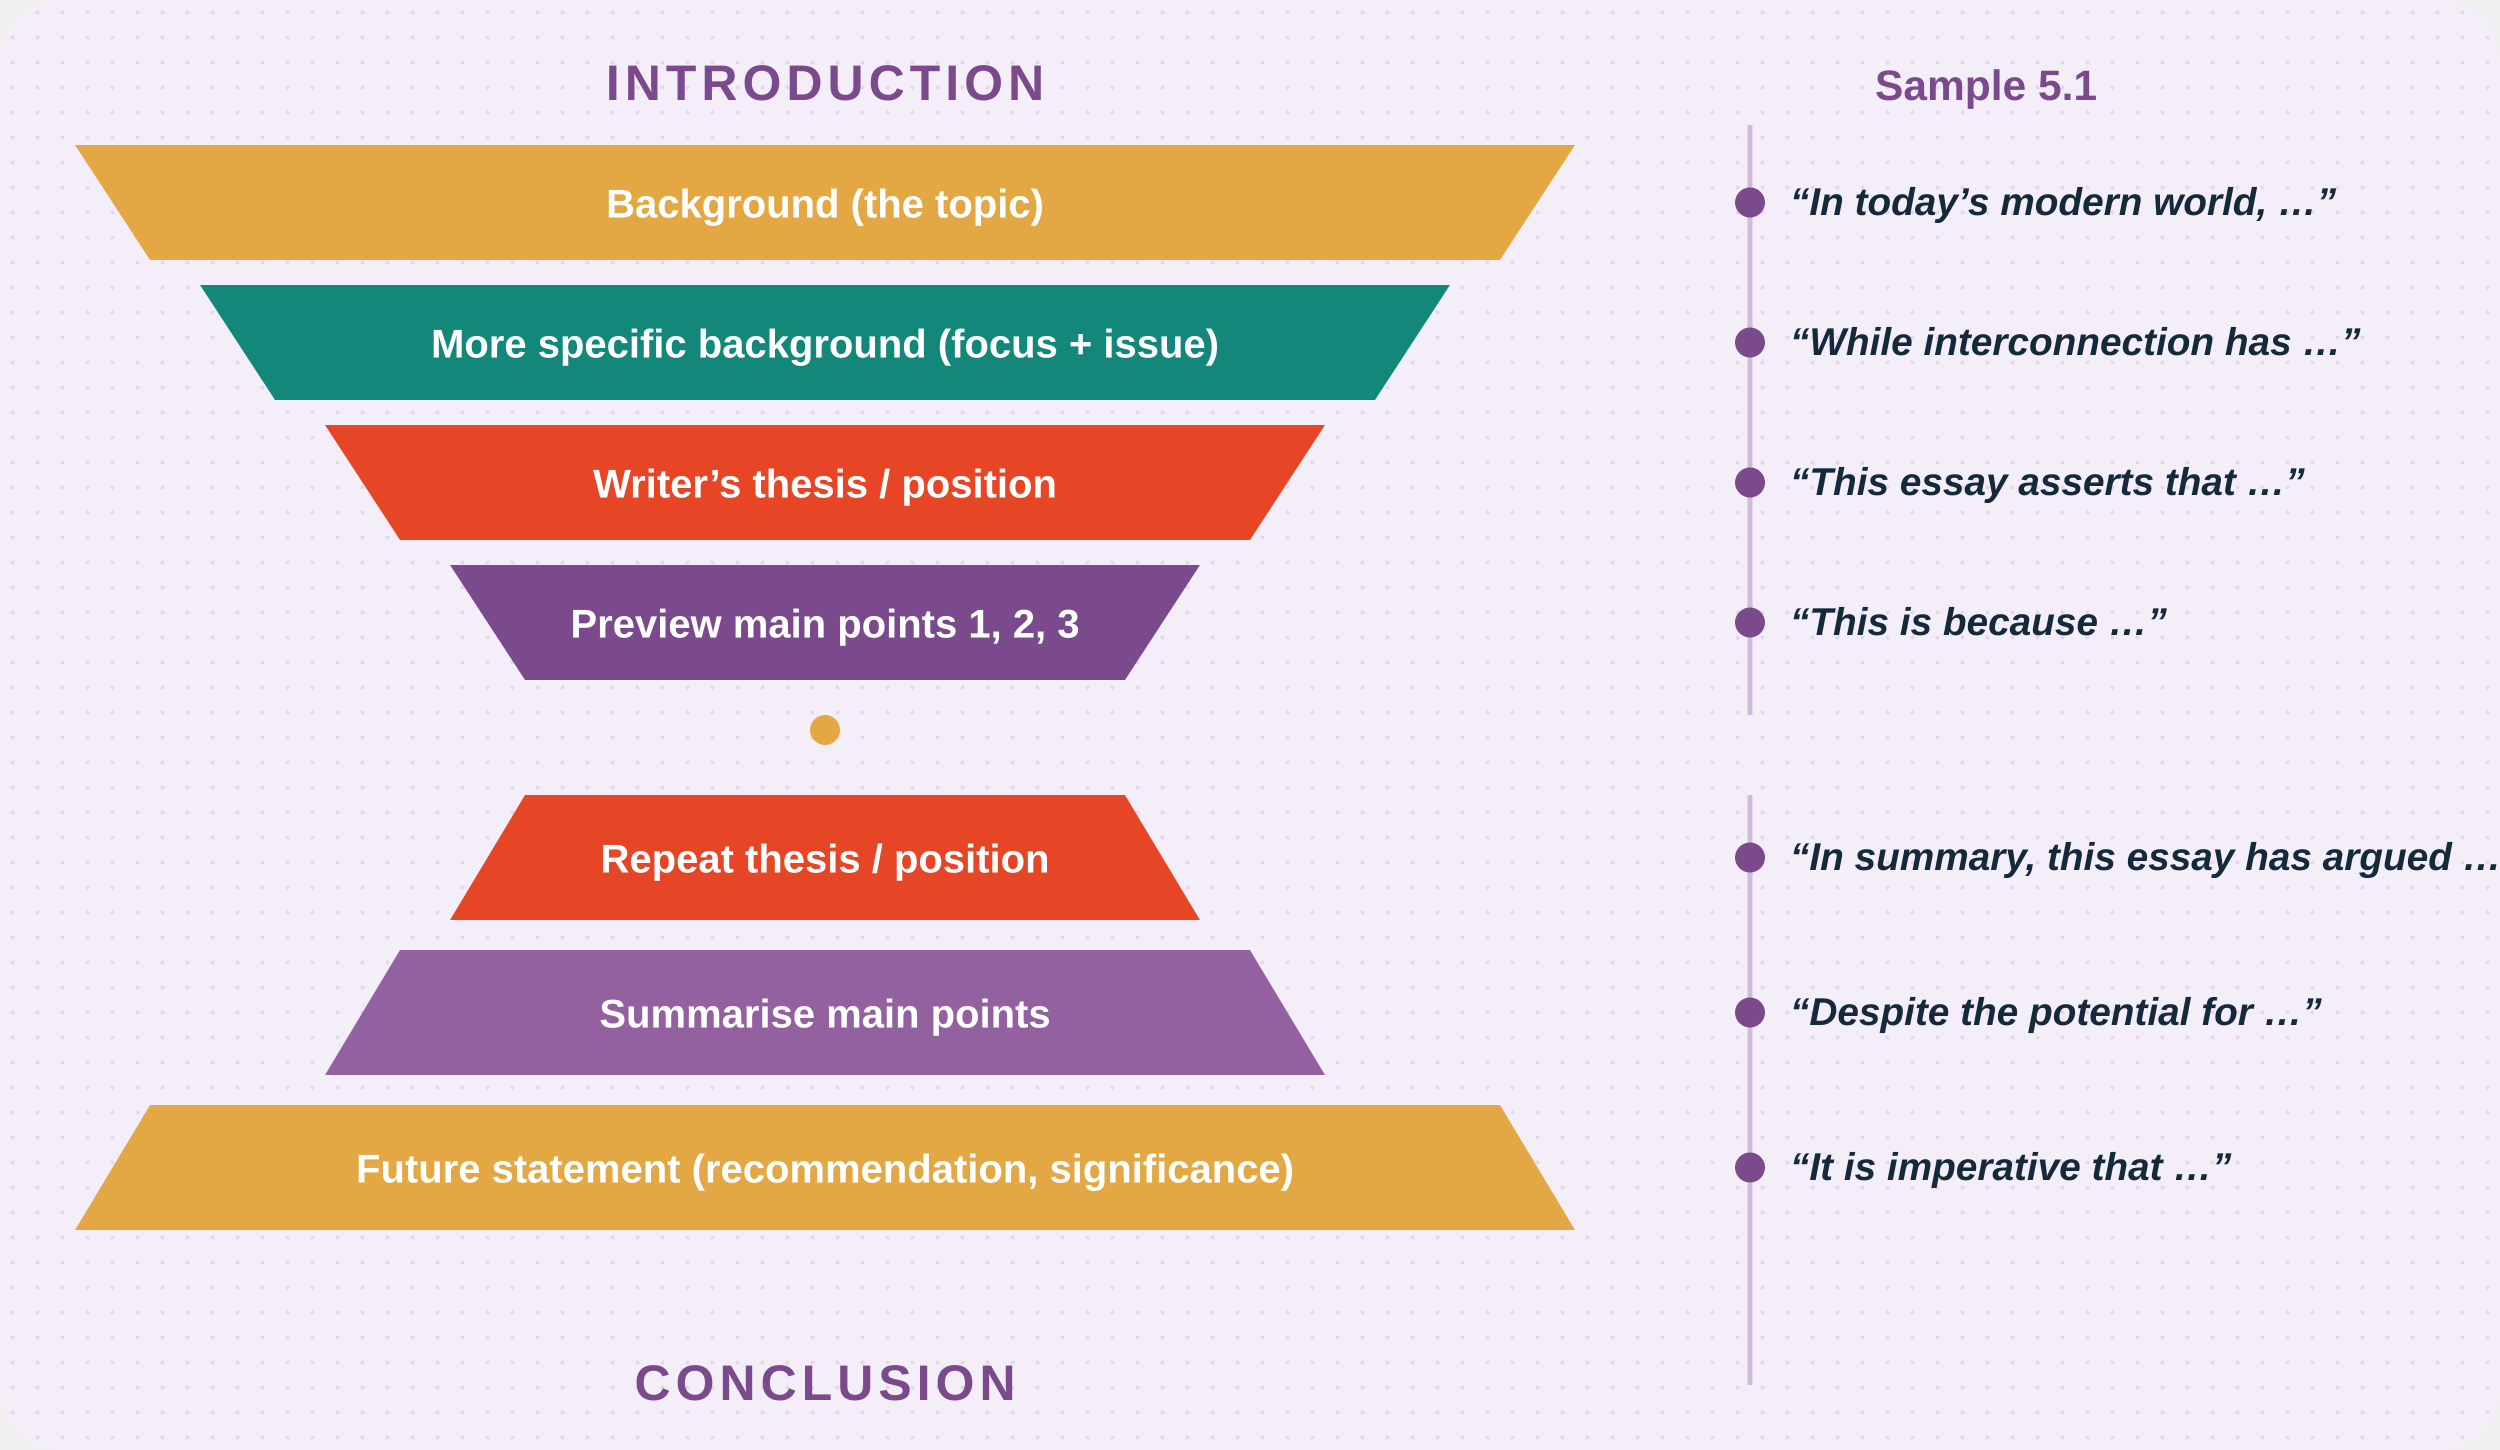
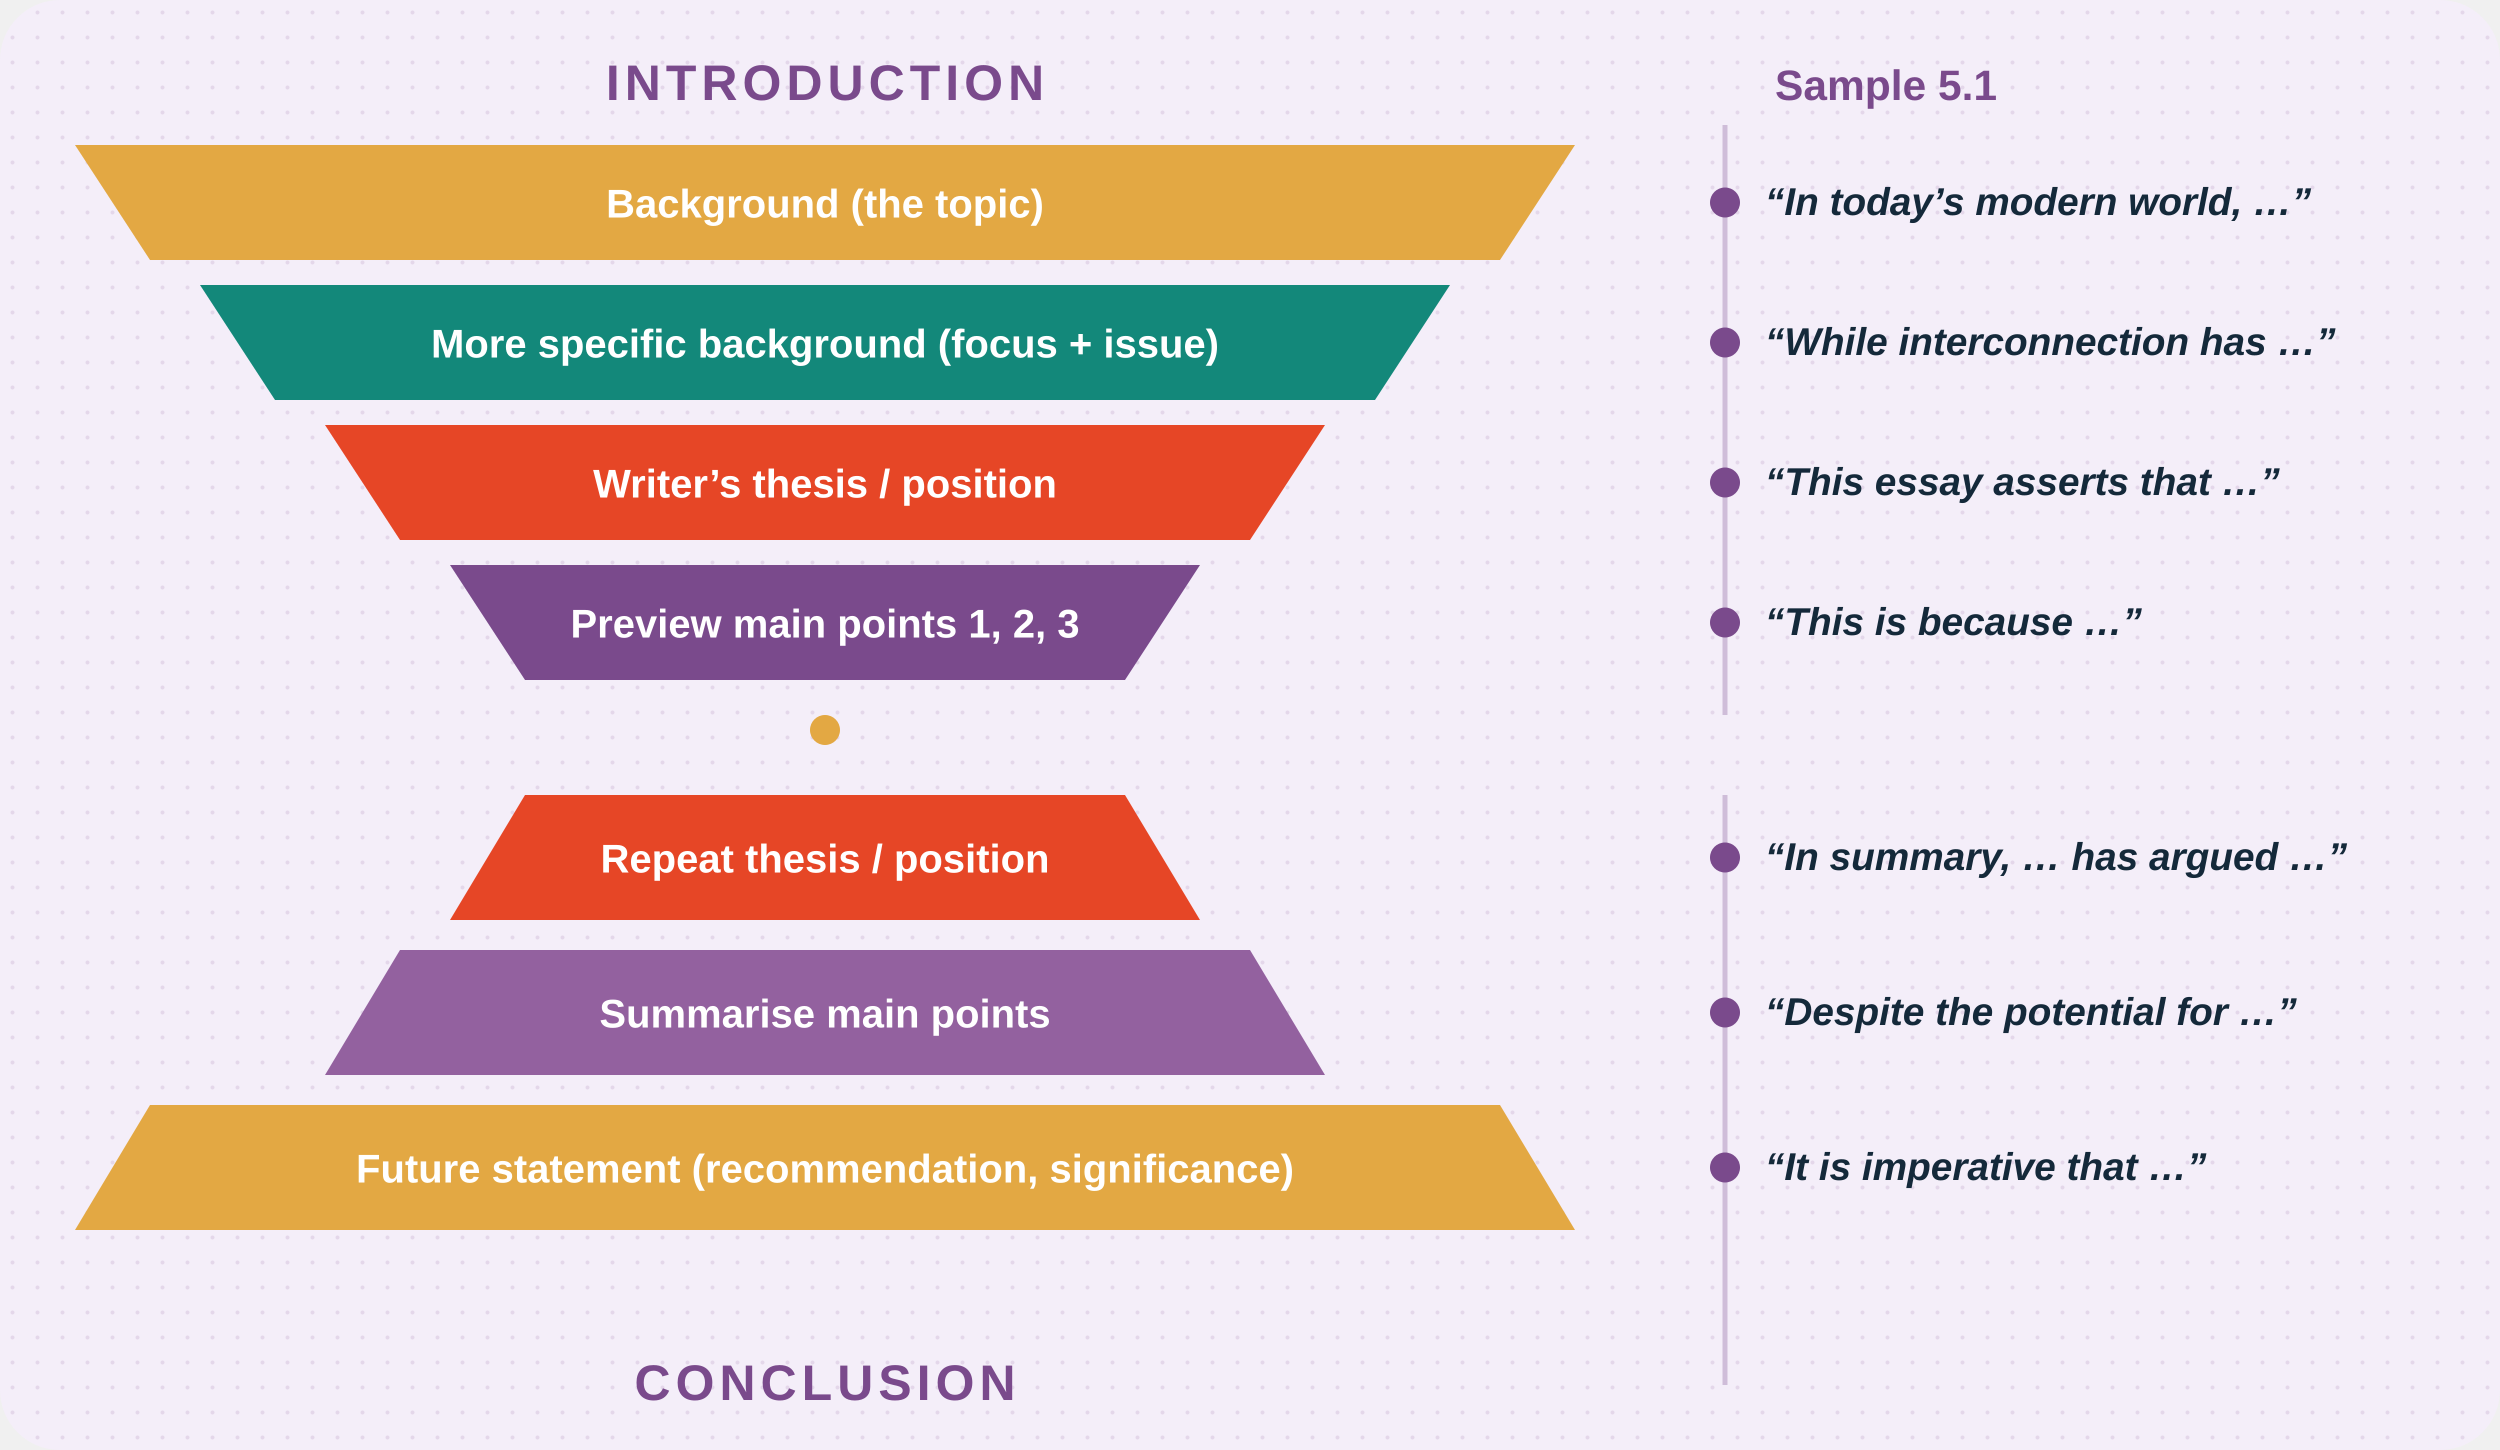
<svg xmlns="http://www.w3.org/2000/svg" viewBox="0 0 1000 580" fill="none" role="img" aria-label="An hourglass. Introduction: background (the topic), more specific background (the focus and issue), the writer’s thesis or position, preview of main points 1, 2 and 3. Conclusion: repeat the thesis, summarise the main points, future statement (recommendation and significance of the topic).">
  <style>
.w54dintroc-tw{animation:w54dintroc-tw 3s ease-in-out infinite;transform-box:fill-box;transform-origin:center}.w54dintroc-t2{animation-delay:-1s}.w54dintroc-t3{animation-delay:-2s}
.w54dintroc-fl{animation:w54dintroc-fl 6s ease-in-out infinite}.w54dintroc-f2{animation-delay:-2s}.w54dintroc-f3{animation-delay:-4s}
.w54dintroc-bl{animation:w54dintroc-bl 4.8s infinite;transform-box:fill-box;transform-origin:center}.w54dintroc-b2{animation-delay:-1.7s}.w54dintroc-b3{animation-delay:-3.2s}.w54dintroc-b4{animation-delay:-2.4s}
.w54dintroc-pu{animation:w54dintroc-pu 2.6s ease-in-out infinite;transform-box:fill-box;transform-origin:center}.w54dintroc-p2{animation-delay:-.9s}.w54dintroc-p3{animation-delay:-1.7s}
.w54dintroc-dr{stroke-dasharray:6 7;animation:w54dintroc-dr 1.8s linear infinite}
.w54dintroc-sp{animation:w54dintroc-sp 14s linear infinite;transform-box:fill-box;transform-origin:center}
.w54dintroc-sw{animation:w54dintroc-sw 3.4s ease-in-out infinite;transform-box:fill-box;transform-origin:50% 100%}
.w54dintroc-tk{animation:w54dintroc-tk 5s ease-in-out infinite;transform-box:fill-box;transform-origin:center}
.w54dintroc-wv{animation:w54dintroc-wv 2.4s ease-in-out infinite}.w54dintroc-w2{animation-delay:-.8s}.w54dintroc-w3{animation-delay:-1.6s}
.w54dintroc-dw{stroke-dasharray:400;stroke-dashoffset:400;animation:w54dintroc-dw 6s ease-in-out infinite}
@keyframes w54dintroc-tw{0%,100%{opacity:.35;transform:scale(.6)}50%{opacity:1;transform:scale(1)}}
@keyframes w54dintroc-fl{50%{transform:translateY(-4px)}}
@keyframes w54dintroc-bl{0%,93%,100%{transform:scaleY(1)}96%{transform:scaleY(.1)}}
@keyframes w54dintroc-pu{0%,100%{transform:scale(1)}50%{transform:scale(1.07)}}
@keyframes w54dintroc-dr{to{stroke-dashoffset:-26}}
@keyframes w54dintroc-sp{to{transform:rotate(360deg)}}
@keyframes w54dintroc-sw{0%,100%{transform:rotate(-4deg)}50%{transform:rotate(4deg)}}
@keyframes w54dintroc-tk{0%,100%{transform:rotate(0)}50%{transform:rotate(-10deg)}}
@keyframes w54dintroc-wv{0%,100%{opacity:.3}50%{opacity:1}}
@keyframes w54dintroc-dw{0%{stroke-dashoffset:400}40%,80%{stroke-dashoffset:0}100%{stroke-dashoffset:-400}}

@media (prefers-reduced-motion: reduce) { * { animation: none !important; } }
</style>
  <defs>
    <linearGradient id="w54dintroc-bg" x1="0" y1="0" x2="1" y2="1">
      <stop offset="0" stop-color="#f4eef9" />
      <stop offset="1" stop-color="#e4d8ef" />
    </linearGradient>
    <pattern id="w54dintroc-dots" width="10" height="10" patternUnits="userSpaceOnUse">
      <circle cx="5" cy="5" r=".8" fill="#7a4a8c" fill-opacity=".14" />
    </pattern>
    <radialGradient id="w54dintroc-glow" cx=".5" cy=".42" r=".55">
      <stop offset="0" stop-color="#fff" stop-opacity=".8" />
      <stop offset="1" stop-color="#fff" stop-opacity="0" />
    </radialGradient>
    <filter id="w54dintroc-sh" x="-25%" y="-25%" width="150%" height="170%">
      <feDropShadow dx="0" dy="3" stdDeviation="3" flood-color="#14293a" flood-opacity=".16" />
      <feDropShadow dx="0" dy="1" stdDeviation=".6" flood-color="#14293a" flood-opacity=".12" />
    </filter>
    <filter id="w54dintroc-blur" x="-20%" y="-60%" width="140%" height="220%">
      <feGaussianBlur stdDeviation="4" />
    </filter>
    <linearGradient id="w54dintroc-gold" x1="0" y1="0" x2="0" y2="1">
      <stop offset="0" stop-color="#f4c162" />
      <stop offset="1" stop-color="#d9962e" />
    </linearGradient>
    <linearGradient id="w54dintroc-main" x1="0" y1="0" x2="0" y2="1">
      <stop offset="0" stop-color="#93619f" />
      <stop offset="1" stop-color="#7a4a8c" />
    </linearGradient>
    <linearGradient id="w54dintroc-paper" x1="0" y1="0" x2="0" y2="1">
      <stop offset="0" stop-color="#fff" />
      <stop offset="1" stop-color="#f7f2e8" />
    </linearGradient>
    <linearGradient id="w54dintroc-navy" x1="0" y1="0" x2="0" y2="1">
      <stop offset="0" stop-color="#2c4c68" />
      <stop offset="1" stop-color="#14293a" />
    </linearGradient>
    <linearGradient id="w54dintroc-clay" x1="0" y1="0" x2="0" y2="1">
      <stop offset="0" stop-color="#f0694c" />
      <stop offset="1" stop-color="#c94a2c" />
    </linearGradient>
    <marker id="w54dintroc-ar" viewBox="0 0 10 10" refX="7" refY="5" markerWidth="7" markerHeight="7" orient="auto-start-reverse">
      <path d="M0 0L10 5L0 10z" fill="#14293a" />
    </marker>
    <marker id="w54dintroc-arm" viewBox="0 0 10 10" refX="7" refY="5" markerWidth="7" markerHeight="7" orient="auto-start-reverse">
      <path d="M0 0L10 5L0 10z" fill="#7a4a8c" />
    </marker>
  </defs>
  <rect width="1000" height="580" rx="24" fill="#f4eef9" />
  <rect width="1000" height="580" rx="24" fill="url(#w54dintroc-dots)" />
  <text x="330" y="40" font-family="Manrope, Arial, sans-serif" font-size="20" font-weight="900" fill="#7a4a8c" text-anchor="middle" letter-spacing="2">INTRODUCTION</text>
  <text x="330" y="560" font-family="Manrope, Arial, sans-serif" font-size="20" font-weight="900" fill="#7a4a8c" text-anchor="middle" letter-spacing="2">CONCLUSION</text>
  <path d="M30 58h600l-30 46H60z" fill="#e3a843" />
  <text x="330" y="87" font-family="Manrope, Arial, sans-serif" font-size="16" font-weight="800" fill="#fff" text-anchor="middle">Background (the topic)</text>
  <path d="M80 114h500l-30 46H110z" fill="#13887a" />
  <text x="330" y="143" font-family="Manrope, Arial, sans-serif" font-size="16" font-weight="800" fill="#fff" text-anchor="middle">More specific background (focus + issue)</text>
  <path d="M130 170h400l-30 46H160z" fill="#e64626" />
  <text x="330" y="199" font-family="Manrope, Arial, sans-serif" font-size="16" font-weight="800" fill="#fff" text-anchor="middle">Writer’s thesis / position</text>
  <path d="M180 226h300l-30 46H210z" fill="#7a4a8c" />
  <text x="330" y="255" font-family="Manrope, Arial, sans-serif" font-size="16" font-weight="800" fill="#fff" text-anchor="middle">Preview main points 1, 2, 3</text>
  <g class="w54dintroc-wv">
    <circle cx="330" cy="292" r="6" fill="#e3a843" />
  </g>
  <path d="M210 318h240l30 50H180z" fill="#e64626" />
  <text x="330" y="349" font-family="Manrope, Arial, sans-serif" font-size="16" font-weight="800" fill="#fff" text-anchor="middle">Repeat thesis / position</text>
  <path d="M160 380h340l30 50H130z" fill="#93619f" />
  <text x="330" y="411" font-family="Manrope, Arial, sans-serif" font-size="16" font-weight="800" fill="#fff" text-anchor="middle">Summarise main points</text>
  <path d="M60 442h540l30 50H30z" fill="#e3a843" />
  <text x="330" y="473" font-family="Manrope, Arial, sans-serif" font-size="16" font-weight="800" fill="#fff" text-anchor="middle">Future statement (recommendation, significance)</text>
-   <path d="M700 50v236M700 318v236" stroke="#7a4a8c" stroke-opacity=".3" stroke-width="2" />
-   <text x="750" y="40" font-family="Manrope, Arial, sans-serif" font-size="17" font-weight="800" fill="#7a4a8c">Sample 5.1</text>
-   <circle cx="700" cy="81" r="6" fill="#7a4a8c" />
-   <text x="716" y="86" font-family="Manrope, Arial, sans-serif" font-size="15.5" font-weight="600" fill="#14293a" font-style="italic">“In today’s modern world, …”</text>
-   <circle cx="700" cy="137" r="6" fill="#7a4a8c" />
-   <text x="716" y="142" font-family="Manrope, Arial, sans-serif" font-size="15.5" font-weight="600" fill="#14293a" font-style="italic">“While interconnection has …”</text>
-   <circle cx="700" cy="193" r="6" fill="#7a4a8c" />
-   <text x="716" y="198" font-family="Manrope, Arial, sans-serif" font-size="15.5" font-weight="600" fill="#14293a" font-style="italic">“This essay asserts that …”</text>
-   <circle cx="700" cy="249" r="6" fill="#7a4a8c" />
-   <text x="716" y="254" font-family="Manrope, Arial, sans-serif" font-size="15.5" font-weight="600" fill="#14293a" font-style="italic">“This is because …”</text>
-   <circle cx="700" cy="343" r="6" fill="#7a4a8c" />
-   <text x="716" y="348" font-family="Manrope, Arial, sans-serif" font-size="15.5" font-weight="600" fill="#14293a" font-style="italic">“In summary, this essay has argued …”</text>
-   <circle cx="700" cy="405" r="6" fill="#7a4a8c" />
-   <text x="716" y="410" font-family="Manrope, Arial, sans-serif" font-size="15.5" font-weight="600" fill="#14293a" font-style="italic">“Despite the potential for …”</text>
-   <circle cx="700" cy="467" r="6" fill="#7a4a8c" />
-   <text x="716" y="472" font-family="Manrope, Arial, sans-serif" font-size="15.5" font-weight="600" fill="#14293a" font-style="italic">“It is imperative that …”</text>
+   <path d="M690 50v236M690 318v236" stroke="#7a4a8c" stroke-opacity=".3" stroke-width="2" />
+   <text x="710" y="40" font-family="Manrope, Arial, sans-serif" font-size="17" font-weight="800" fill="#7a4a8c">Sample 5.1</text>
+   <circle cx="690" cy="81" r="6" fill="#7a4a8c" />
+   <text x="706" y="86" font-family="Manrope, Arial, sans-serif" font-size="15.5" font-weight="600" fill="#14293a" font-style="italic">“In today’s modern world, …”</text>
+   <circle cx="690" cy="137" r="6" fill="#7a4a8c" />
+   <text x="706" y="142" font-family="Manrope, Arial, sans-serif" font-size="15.5" font-weight="600" fill="#14293a" font-style="italic">“While interconnection has …”</text>
+   <circle cx="690" cy="193" r="6" fill="#7a4a8c" />
+   <text x="706" y="198" font-family="Manrope, Arial, sans-serif" font-size="15.5" font-weight="600" fill="#14293a" font-style="italic">“This essay asserts that …”</text>
+   <circle cx="690" cy="249" r="6" fill="#7a4a8c" />
+   <text x="706" y="254" font-family="Manrope, Arial, sans-serif" font-size="15.5" font-weight="600" fill="#14293a" font-style="italic">“This is because …”</text>
+   <circle cx="690" cy="343" r="6" fill="#7a4a8c" />
+   <text x="706" y="348" font-family="Manrope, Arial, sans-serif" font-size="15.5" font-weight="600" fill="#14293a" font-style="italic">“In summary, … has argued …”</text>
+   <circle cx="690" cy="405" r="6" fill="#7a4a8c" />
+   <text x="706" y="410" font-family="Manrope, Arial, sans-serif" font-size="15.5" font-weight="600" fill="#14293a" font-style="italic">“Despite the potential for …”</text>
+   <circle cx="690" cy="467" r="6" fill="#7a4a8c" />
+   <text x="706" y="472" font-family="Manrope, Arial, sans-serif" font-size="15.5" font-weight="600" fill="#14293a" font-style="italic">“It is imperative that …”</text>
</svg>
